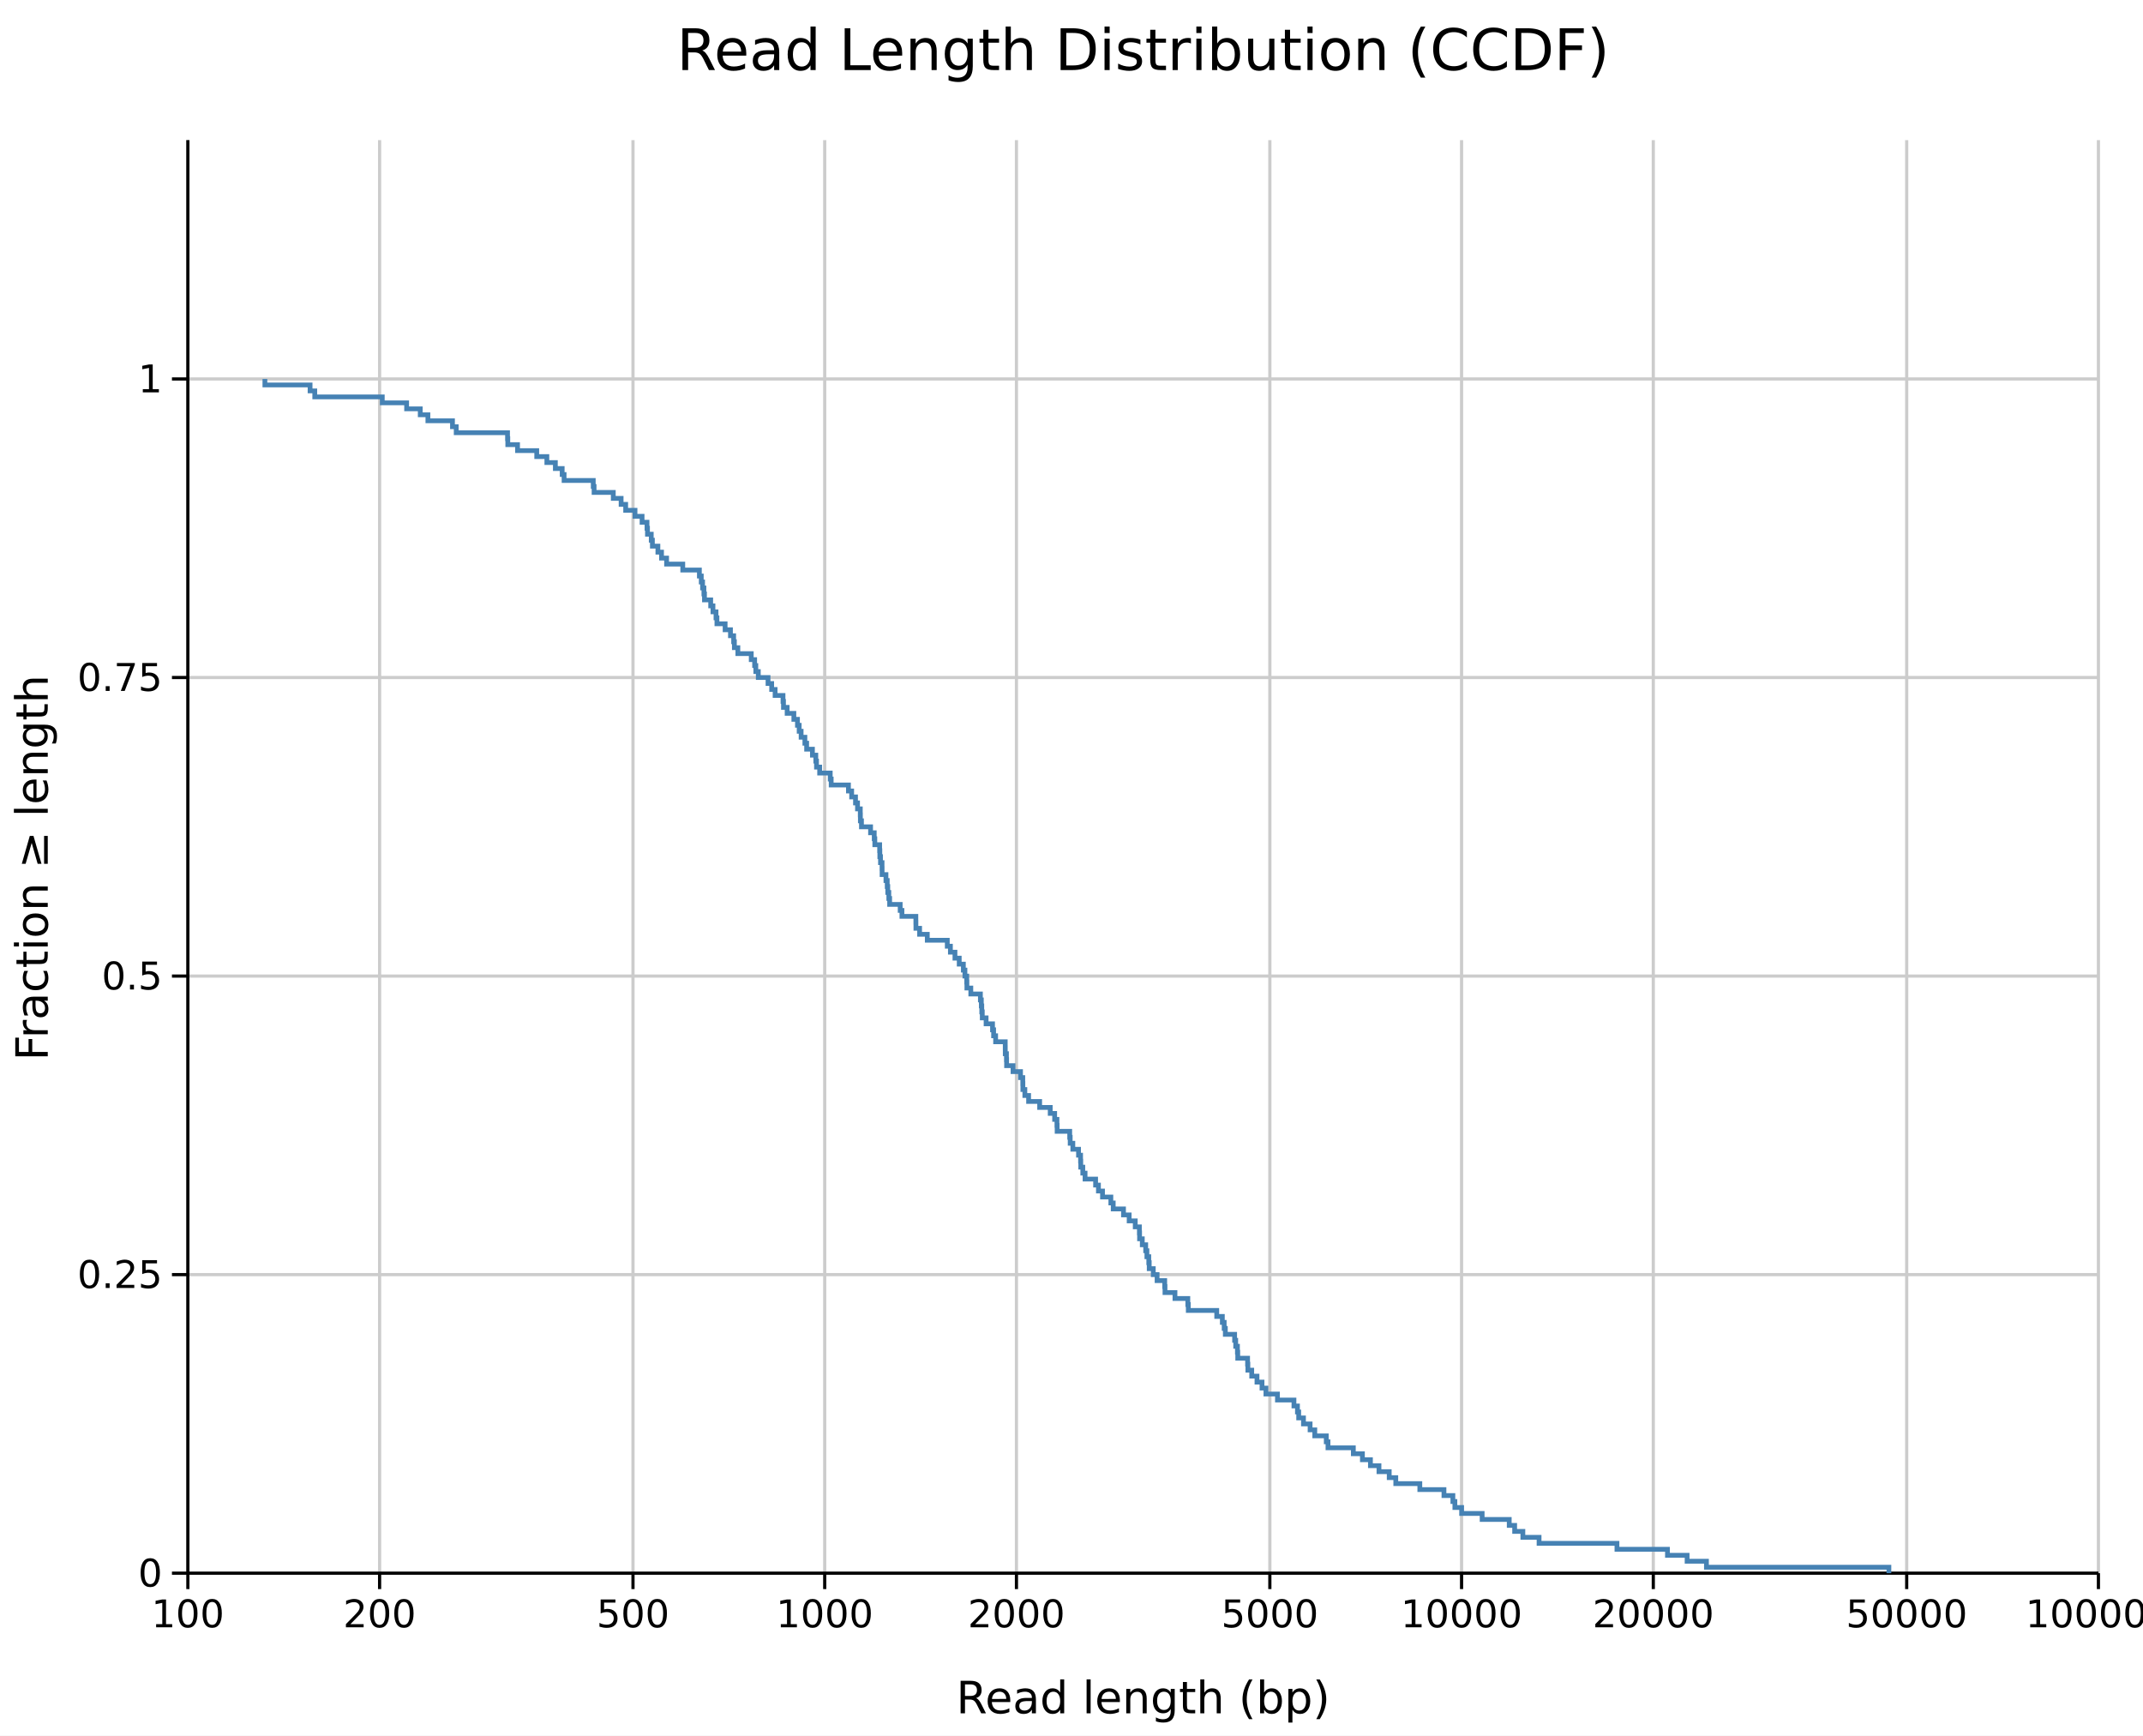
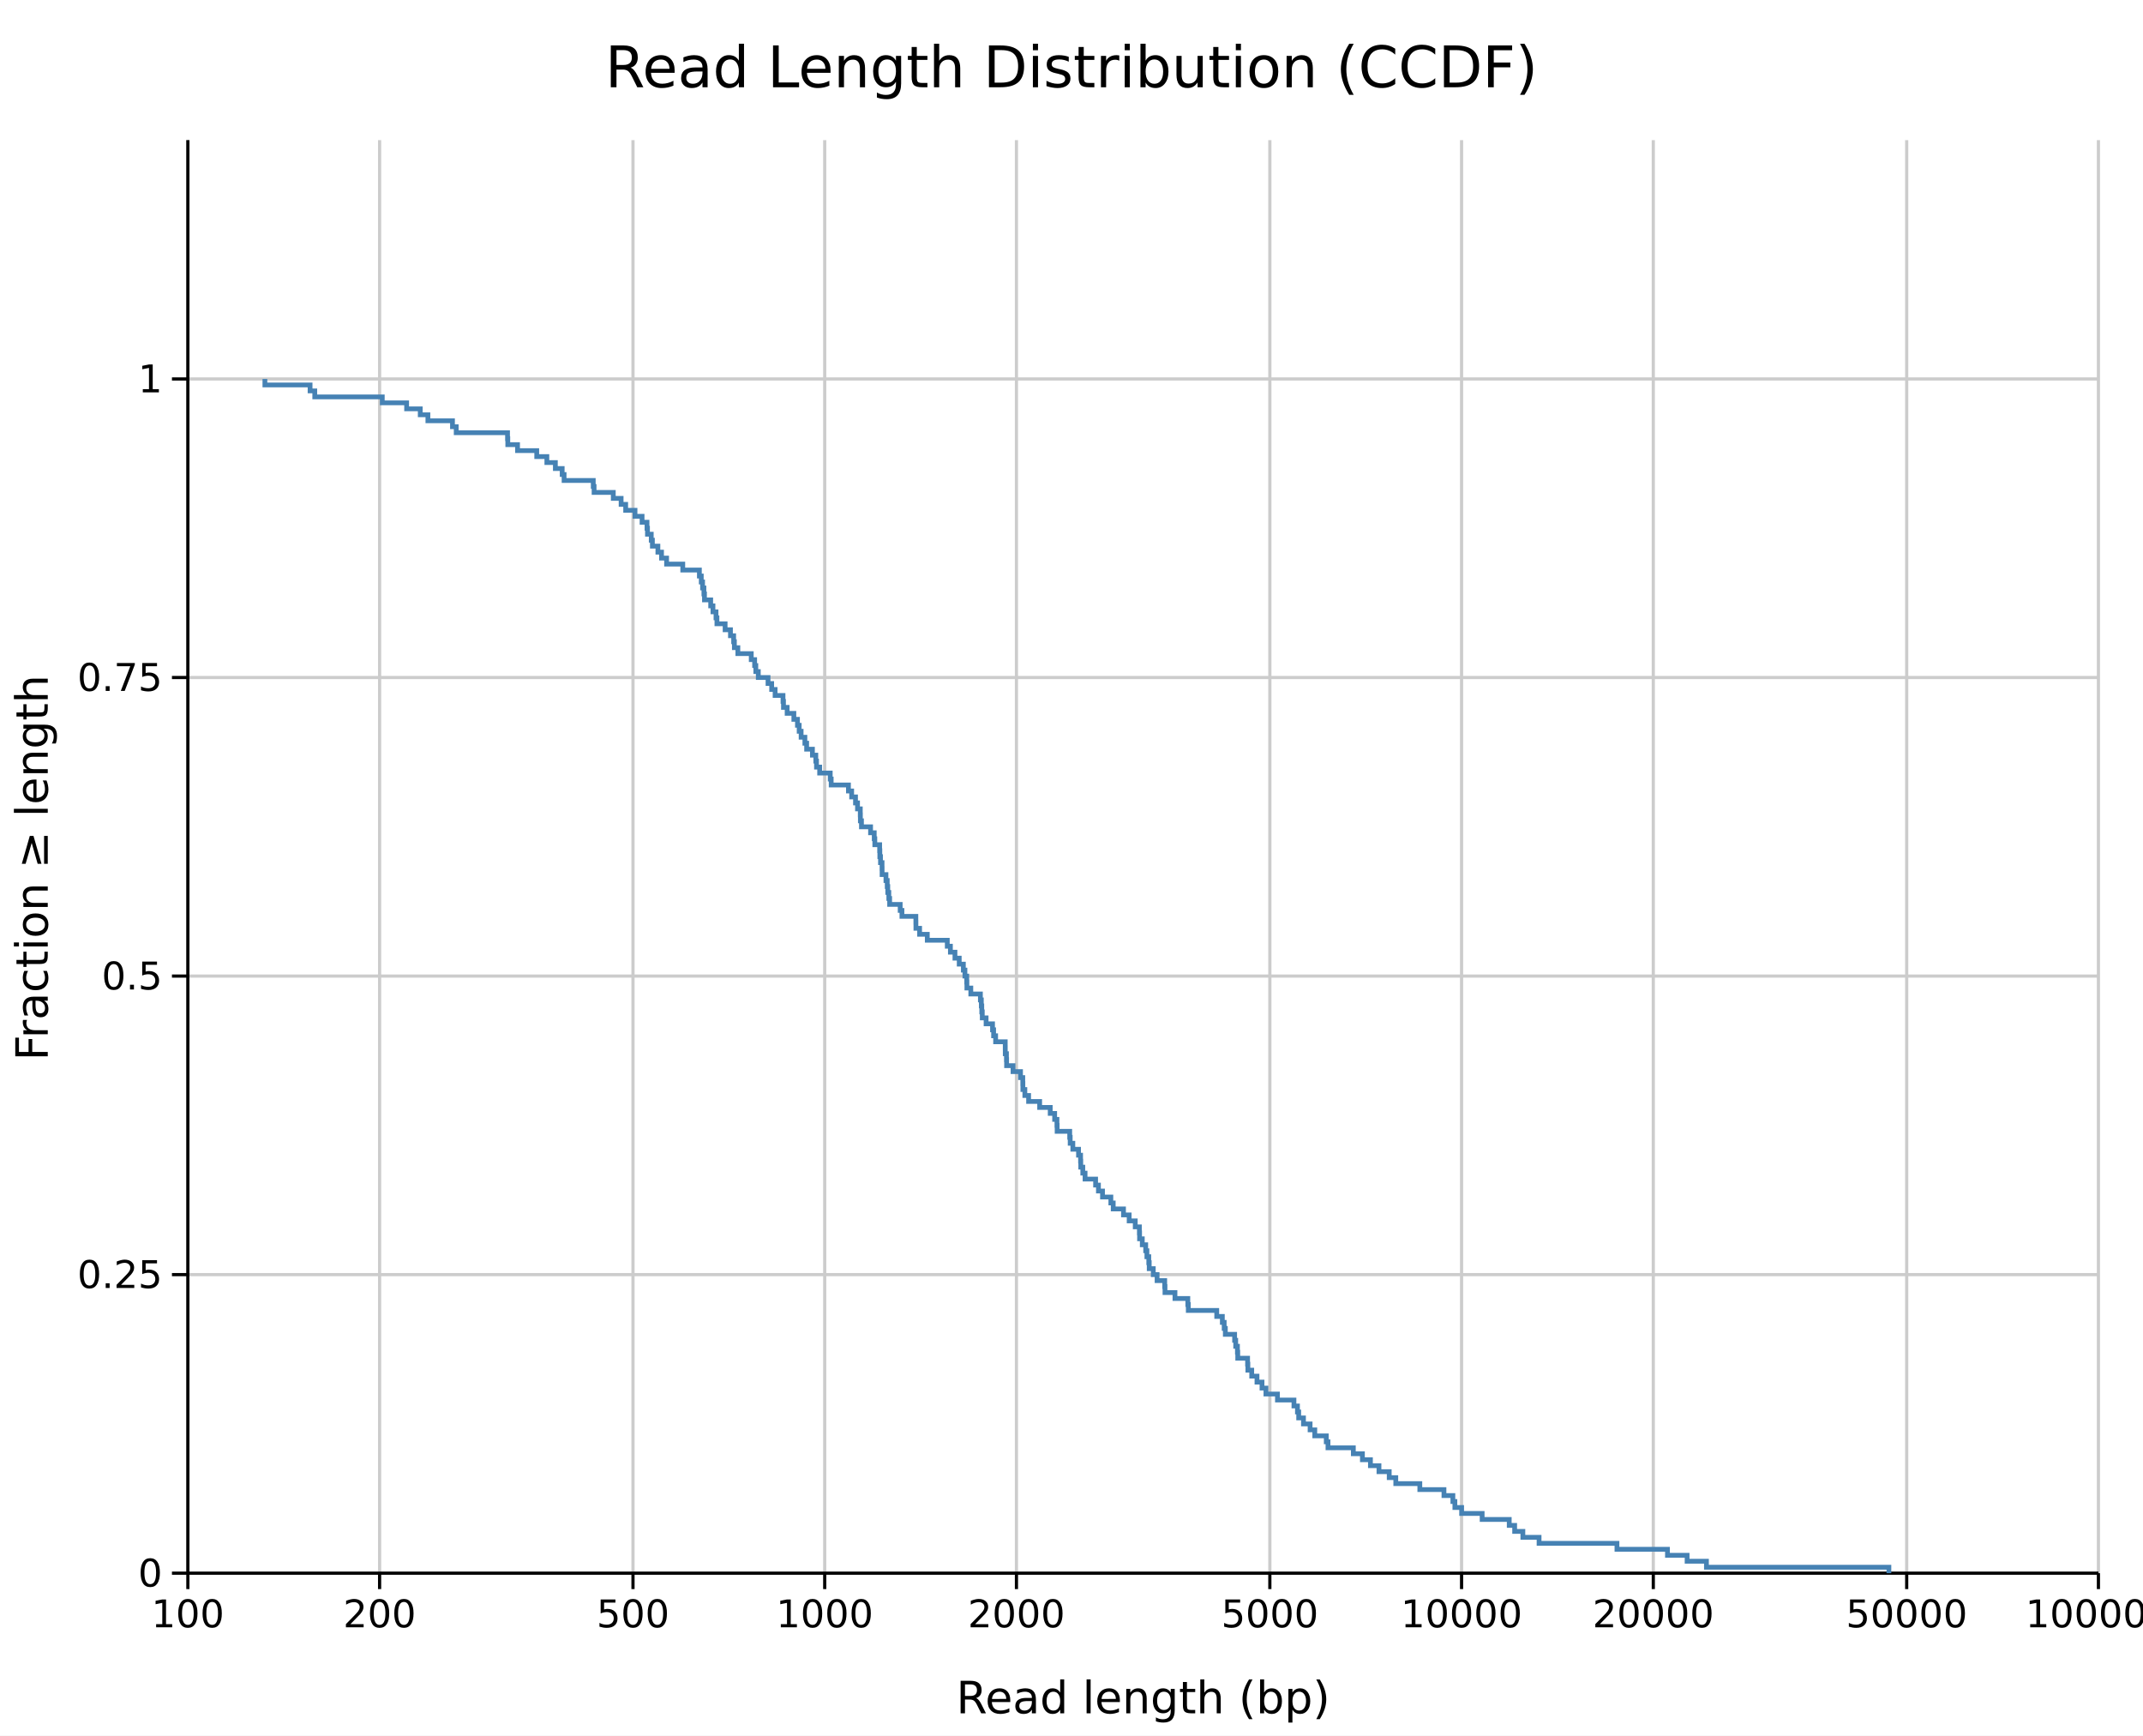
<svg xmlns="http://www.w3.org/2000/svg" width="673" height="545" font-family="DejaVu Sans, Liberation Sans, Arial, sans-serif" fill="black">
  <rect width="100%" height="100%" fill="white" />
  <defs>
    <clipPath id="kuva-clip-2">
      <rect x="59" y="44" width="600" height="450" />
    </clipPath>
  </defs>
  <line x1="59" y1="44" x2="59" y2="494" stroke="#cccccc" stroke-width="1" />
  <line x1="119.21" y1="44" x2="119.21" y2="494" stroke="#cccccc" stroke-width="1" />
  <line x1="198.79" y1="44" x2="198.79" y2="494" stroke="#cccccc" stroke-width="1" />
  <line x1="259" y1="44" x2="259" y2="494" stroke="#cccccc" stroke-width="1" />
  <line x1="319.21" y1="44" x2="319.21" y2="494" stroke="#cccccc" stroke-width="1" />
  <line x1="398.79" y1="44" x2="398.79" y2="494" stroke="#cccccc" stroke-width="1" />
  <line x1="459" y1="44" x2="459" y2="494" stroke="#cccccc" stroke-width="1" />
  <line x1="519.21" y1="44" x2="519.21" y2="494" stroke="#cccccc" stroke-width="1" />
  <line x1="598.79" y1="44" x2="598.79" y2="494" stroke="#cccccc" stroke-width="1" />
  <line x1="659" y1="44" x2="659" y2="494" stroke="#cccccc" stroke-width="1" />
  <line x1="59" y1="400.25" x2="659" y2="400.25" stroke="#cccccc" stroke-width="1" />
  <line x1="59" y1="306.5" x2="659" y2="306.5" stroke="#cccccc" stroke-width="1" />
  <line x1="59" y1="212.75" x2="659" y2="212.75" stroke="#cccccc" stroke-width="1" />
  <line x1="59" y1="119" x2="659" y2="119" stroke="#cccccc" stroke-width="1" />
  <line x1="59" y1="494" x2="659" y2="494" stroke="#000000" stroke-width="1" />
  <line x1="59" y1="44" x2="59" y2="494" stroke="#000000" stroke-width="1" />
  <line x1="59" y1="494" x2="59" y2="499" stroke="#000000" stroke-width="1" />
  <text x="59" y="511" font-size="12" text-anchor="middle">100</text>
  <line x1="119.21" y1="494" x2="119.21" y2="499" stroke="#000000" stroke-width="1" />
  <text x="119.21" y="511" font-size="12" text-anchor="middle">200</text>
  <line x1="198.79" y1="494" x2="198.79" y2="499" stroke="#000000" stroke-width="1" />
  <text x="198.79" y="511" font-size="12" text-anchor="middle">500</text>
  <line x1="259" y1="494" x2="259" y2="499" stroke="#000000" stroke-width="1" />
  <text x="259" y="511" font-size="12" text-anchor="middle">1000</text>
  <line x1="319.21" y1="494" x2="319.21" y2="499" stroke="#000000" stroke-width="1" />
  <text x="319.21" y="511" font-size="12" text-anchor="middle">2000</text>
  <line x1="398.79" y1="494" x2="398.79" y2="499" stroke="#000000" stroke-width="1" />
  <text x="398.79" y="511" font-size="12" text-anchor="middle">5000</text>
  <line x1="459" y1="494" x2="459" y2="499" stroke="#000000" stroke-width="1" />
  <text x="459" y="511" font-size="12" text-anchor="middle">10000</text>
  <line x1="519.21" y1="494" x2="519.21" y2="499" stroke="#000000" stroke-width="1" />
  <text x="519.21" y="511" font-size="12" text-anchor="middle">20000</text>
  <line x1="598.79" y1="494" x2="598.79" y2="499" stroke="#000000" stroke-width="1" />
  <text x="598.79" y="511" font-size="12" text-anchor="middle">50000</text>
  <line x1="659" y1="494" x2="659" y2="499" stroke="#000000" stroke-width="1" />
  <text x="659" y="511" font-size="12" text-anchor="middle">100000</text>
  <line x1="54" y1="494" x2="59" y2="494" stroke="#000000" stroke-width="1" />
  <text x="51" y="498.2" font-size="12" text-anchor="end">0</text>
  <line x1="54" y1="400.25" x2="59" y2="400.25" stroke="#000000" stroke-width="1" />
  <text x="51" y="404.45" font-size="12" text-anchor="end">0.25</text>
  <line x1="54" y1="306.5" x2="59" y2="306.5" stroke="#000000" stroke-width="1" />
  <text x="51" y="310.7" font-size="12" text-anchor="end">0.5</text>
  <line x1="54" y1="212.75" x2="59" y2="212.75" stroke="#000000" stroke-width="1" />
  <text x="51" y="216.95" font-size="12" text-anchor="end">0.75</text>
  <line x1="54" y1="119" x2="59" y2="119" stroke="#000000" stroke-width="1" />
  <text x="51" y="123.2" font-size="12" text-anchor="end">1</text>
  <text x="359" y="538" font-size="14" text-anchor="middle">Read length (bp)</text>
  <text x="15" y="272.5" font-size="14" text-anchor="middle" transform="rotate(-90,15,272.5)">Fraction ≥ length</text>
-   <text x="359" y="22" font-size="18" text-anchor="middle">Read Length Distribution (CCDF)</text>
+   <text x="336.5" y="27.4" font-size="18" text-anchor="middle">Read Length Distribution (CCDF)</text>
  <g clip-path="url(#kuva-clip-2)">
    <path d="M 83.19,119 V 120.88 H 97.38 V 122.75 H 98.85 V 124.63 H 120.05 V 126.5 H 127.7 V 128.38 H 131.98 V 130.25 H 134.38 V 132.13 H 142.1 V 134 H 143.27 V 135.88 H 159.39 V 137.75 H 159.47 V 139.63 H 162.53 V 141.5 H 168.56 V 143.38 H 171.74 V 145.25 H 174.41 V 147.13 H 176.55 V 149 H 177.15 V 150.88 H 186.31 V 152.75 H 186.57 V 154.63 H 192.6 V 156.5 H 195.06 V 158.38 H 196.49 V 160.25 H 199.42 V 162.13 H 201.64 V 164 H 203.19 V 165.88 H 203.34 V 167.75 H 204.52 V 169.63 H 204.88 V 171.5 H 206.61 V 173.38 H 207.75 V 175.25 H 209.34 V 177.13 H 214.42 V 179 H 219.64 V 180.88 H 220.23 V 182.75 H 220.64 V 184.63 H 221.06 V 186.5 H 221.24 V 188.38 H 223.19 V 190.25 H 223.9 V 192.13 H 224.86 V 194 H 225.15 V 195.88 H 227.72 V 197.75 H 229.4 V 199.63 H 230.4 V 201.5 H 230.63 V 203.38 H 231.72 V 205.25 H 235.93 V 207.13 H 236.99 V 209 H 237.36 V 210.88 H 238.14 V 212.75 H 241.2 V 214.63 H 242.34 V 216.5 H 243.42 V 218.38 H 245.9 V 220.25 H 246.05 V 222.13 H 247.2 V 224 H 249.31 V 225.88 H 250.44 V 227.75 H 250.98 V 229.63 H 251.59 V 231.5 H 252.77 V 233.38 H 253.32 V 235.25 H 255.14 V 237.13 H 256.2 V 239 H 256.42 V 240.88 H 257.41 V 242.75 H 260.73 V 244.63 H 261.03 V 246.5 H 266.45 V 248.38 H 267.46 V 250.25 H 268.67 V 252.13 H 269.3 V 254 H 270.17 V 255.88 H 270.2 V 257.75 H 270.54 V 259.63 H 273.4 V 261.5 H 274.55 V 263.38 H 274.73 V 265.25 H 276.25 V 267.13 H 276.31 V 269 H 276.52 V 270.88 H 277 V 272.75 H 277.02 V 274.63 H 278.23 V 276.5 H 278.63 V 278.38 H 278.8 V 280.25 H 279.13 V 282.13 H 279.39 V 284 H 282.7 V 285.88 H 283.25 V 287.75 H 287.62 V 289.63 H 287.64 V 291.5 H 288.8 V 293.38 H 291.21 V 295.25 H 297.49 V 297.13 H 298.47 V 299 H 299.9 V 300.88 H 301.24 V 302.75 H 302.54 V 304.63 H 303.03 V 306.5 H 303.6 V 308.38 H 303.65 V 310.25 H 304.88 V 312.13 H 307.89 V 314 H 308.18 V 315.88 H 308.32 V 317.75 H 308.48 V 319.63 H 309.68 V 321.5 H 311.7 V 323.38 H 312.04 V 325.25 H 312.67 V 327.13 H 315.69 V 329 H 315.7 V 330.88 H 316.07 V 332.75 H 316.12 V 334.63 H 318.14 V 336.5 H 320.49 V 338.38 H 321.2 V 340.25 H 321.23 V 342.13 H 321.85 V 344 H 323.03 V 345.88 H 326.5 V 347.75 H 329.82 V 349.63 H 331.21 V 351.5 H 331.93 V 353.38 H 331.99 V 355.25 H 335.94 V 357.13 H 336.09 V 359 H 336.92 V 360.88 H 338.71 V 362.75 H 339.35 V 364.63 H 339.41 V 366.5 H 340.05 V 368.38 H 340.76 V 370.25 H 344.07 V 372.13 H 344.96 V 374 H 346.24 V 375.88 H 348.86 V 377.75 H 349.6 V 379.63 H 352.83 V 381.5 H 354.61 V 383.38 H 356.52 V 385.25 H 357.82 V 387.13 H 357.88 V 389 H 358.73 V 390.88 H 359.8 V 392.75 H 360.18 V 394.63 H 360.77 V 396.5 H 360.91 V 398.38 H 362.18 V 400.25 H 363.38 V 402.13 H 365.77 V 404 H 365.86 V 405.88 H 368.99 V 407.75 H 373.03 V 409.63 H 373.18 V 411.5 H 382.11 V 413.38 H 383.87 V 415.25 H 384.45 V 417.13 H 384.81 V 419 H 387.73 V 420.88 H 388.07 V 422.75 H 388.61 V 424.63 H 388.71 V 426.5 H 391.8 V 428.38 H 391.89 V 430.25 H 393.1 V 432.13 H 394.75 V 434 H 396.33 V 435.88 H 397.56 V 437.75 H 401.18 V 439.63 H 406.36 V 441.5 H 407.46 V 443.38 H 407.85 V 445.25 H 409.35 V 447.13 H 411.43 V 449 H 412.9 V 450.88 H 416.51 V 452.75 H 417.05 V 454.63 H 425.01 V 456.5 H 427.86 V 458.38 H 430.38 V 460.25 H 433.06 V 462.13 H 436.28 V 464 H 438.34 V 465.88 H 445.89 V 467.75 H 453.47 V 469.63 H 456.27 V 471.5 H 456.9 V 473.38 H 459.02 V 475.25 H 465.46 V 477.13 H 473.97 V 479 H 475.67 V 480.88 H 478.25 V 482.75 H 483.34 V 484.63 H 507.8 V 486.5 H 523.66 V 488.38 H 529.83 V 490.25 H 535.9 V 492.13 H 593.2 V 494" stroke="#4682b4" stroke-width="1.5" fill="none" />
  </g>
</svg>
